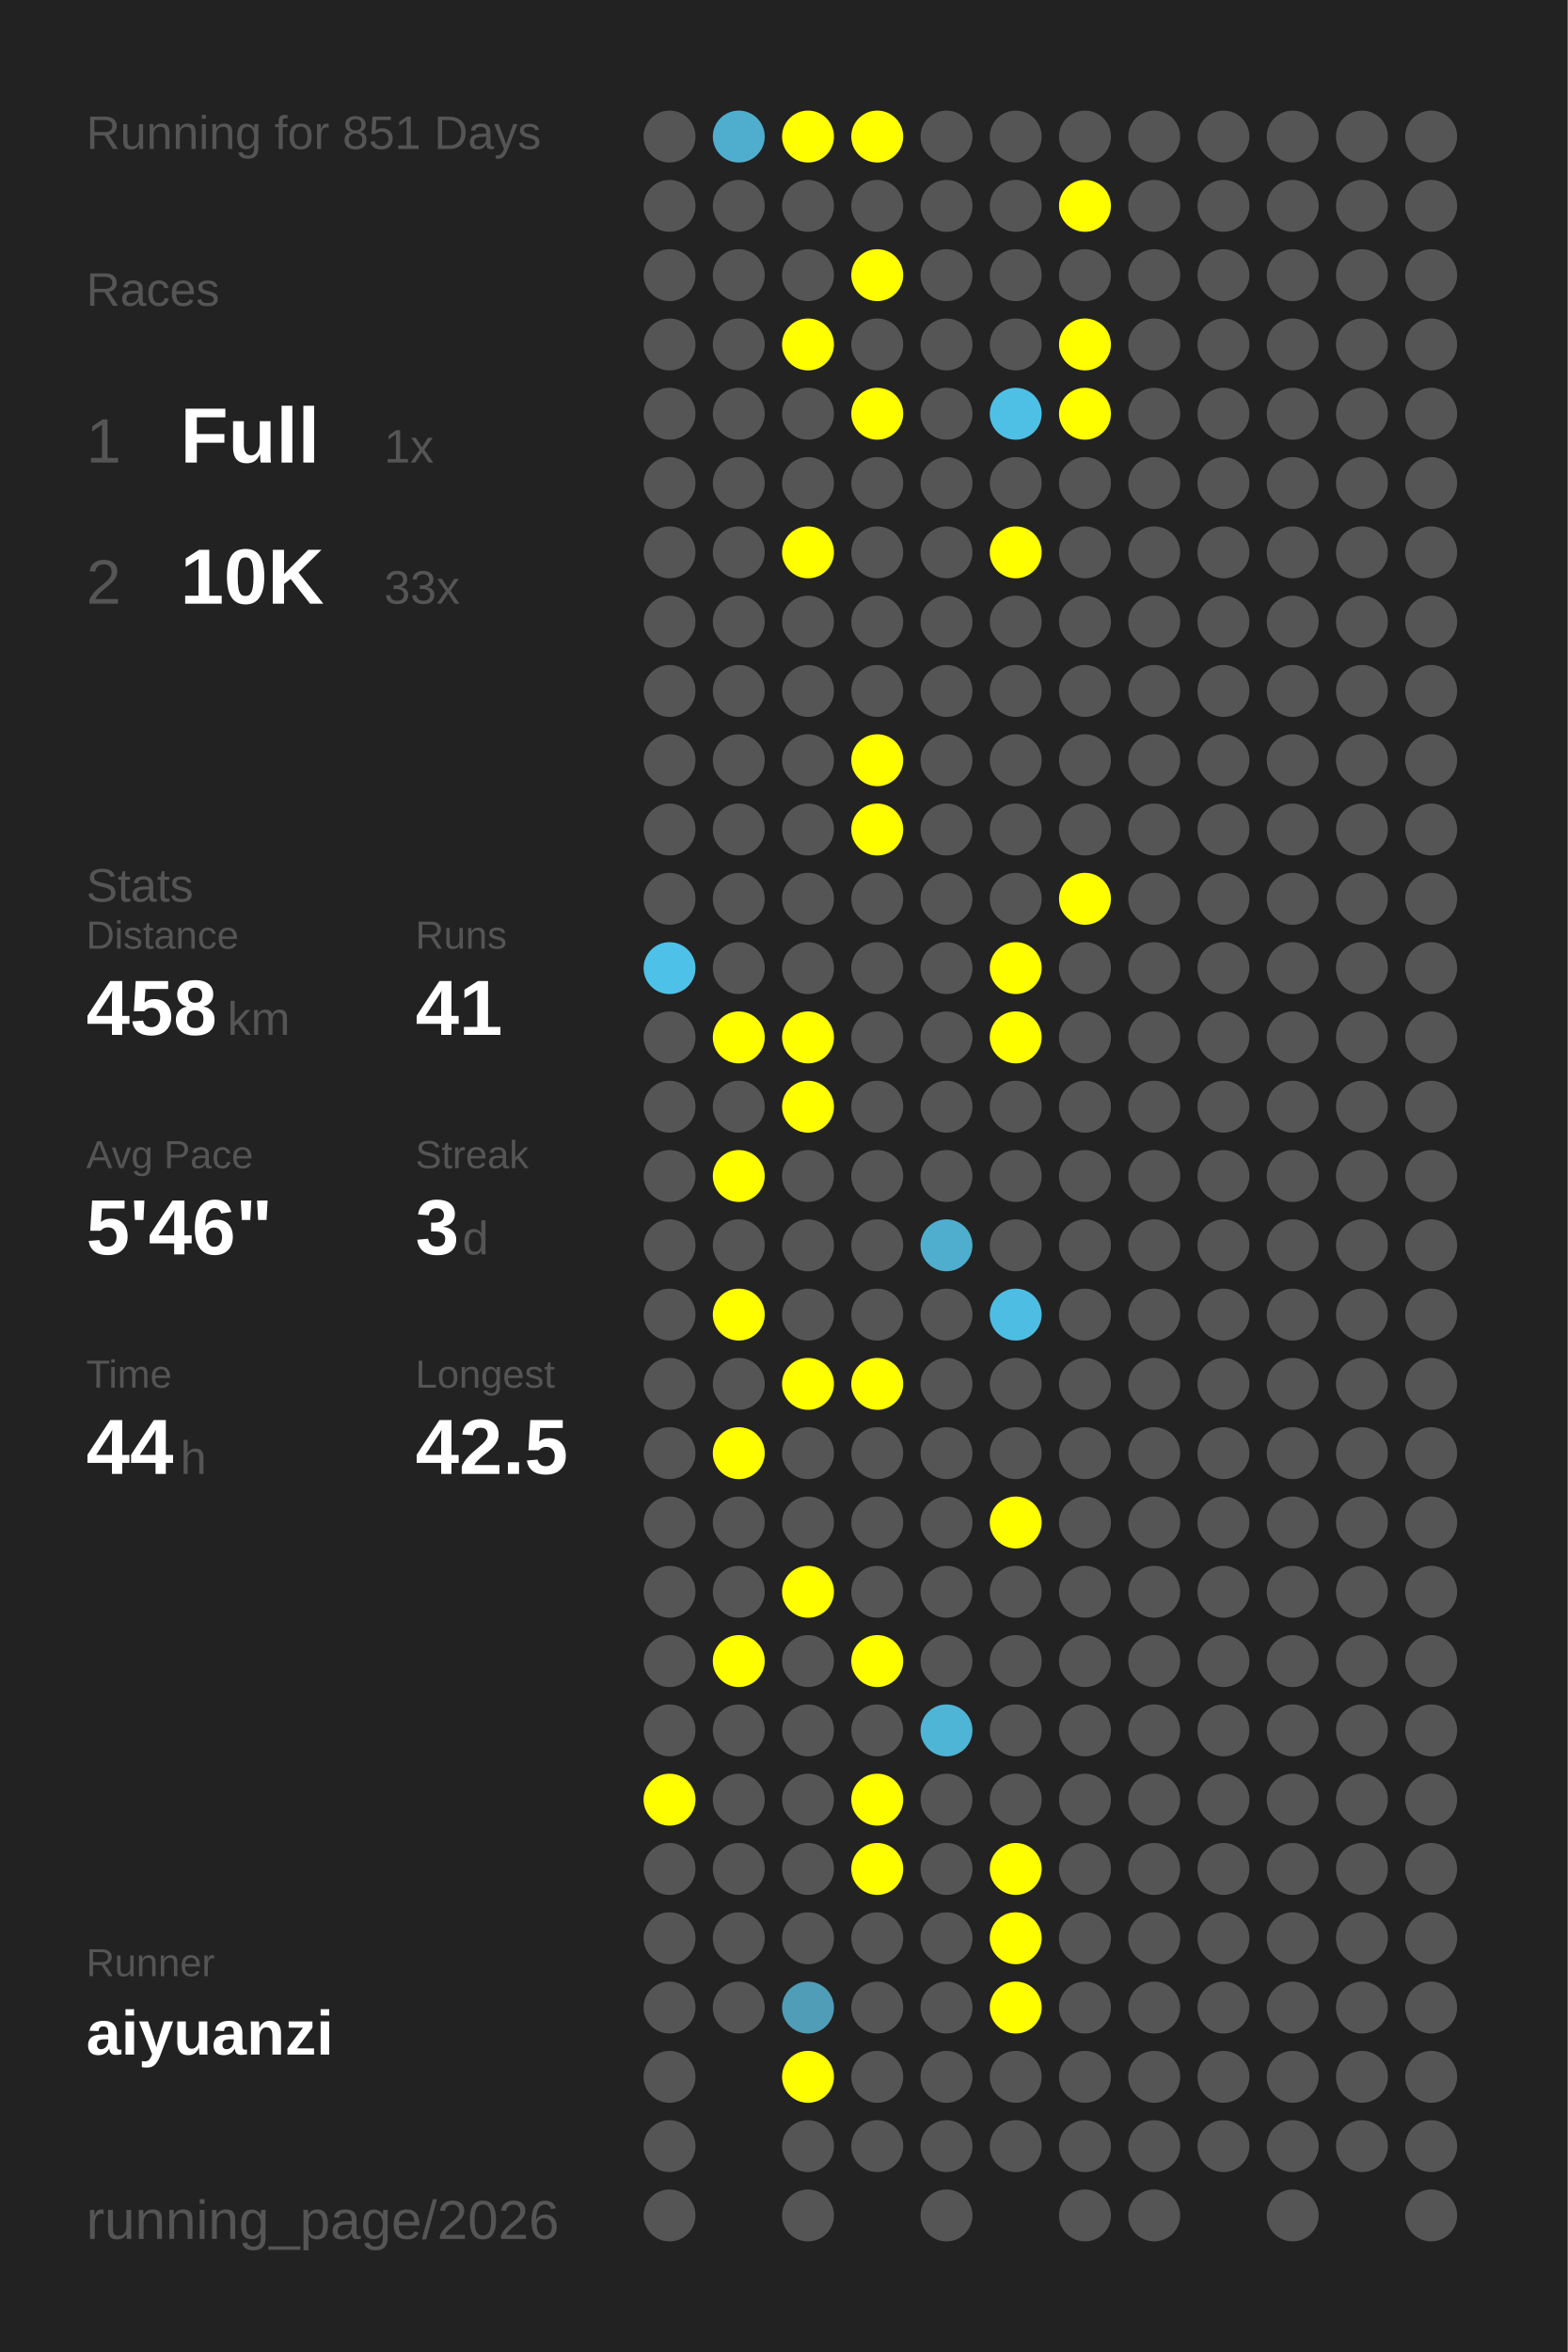
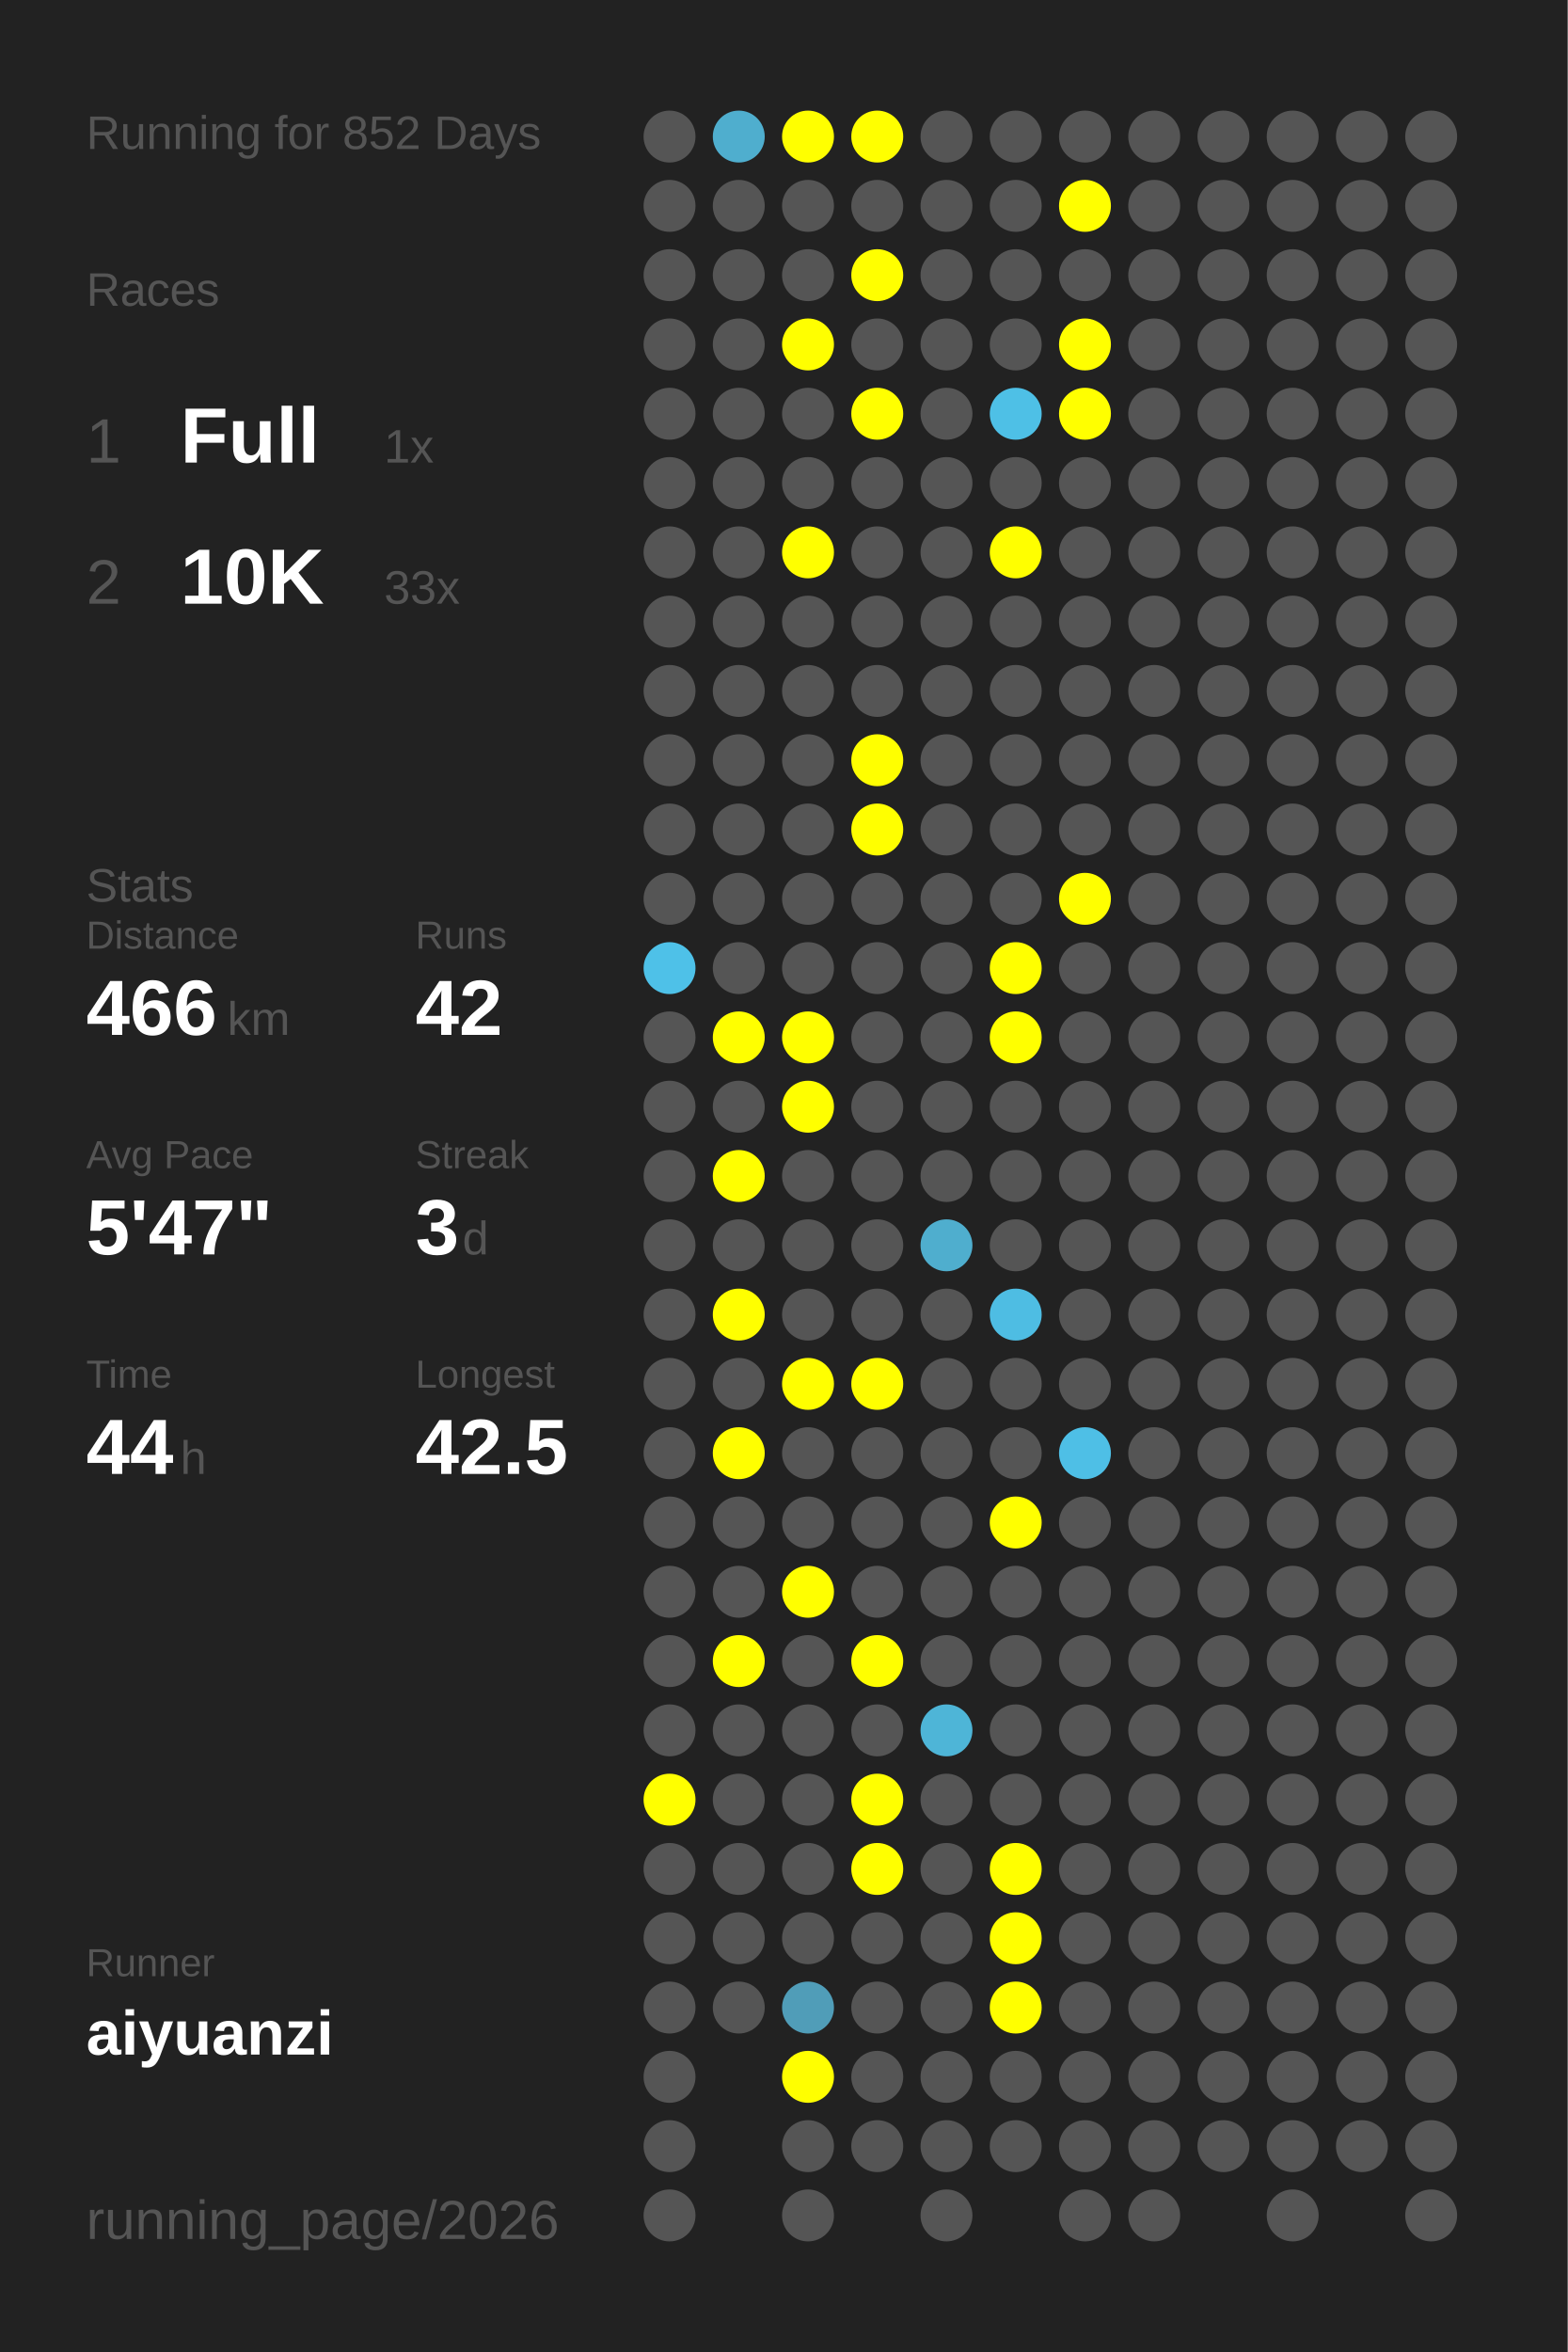
<svg xmlns="http://www.w3.org/2000/svg" baseProfile="full" height="300mm" version="1.1" viewBox="0,0,200,300" width="200mm">
  <defs />
  <rect fill="#222222" height="300" width="200" x="0" y="0" />
-   <text fill="#555555" style="font-size:6px; font-family:Arial;" x="11" y="19">Running for 851 Days</text>
+   <text fill="#555555" style="font-size:6px; font-family:Arial;" x="11" y="19">Running for 852 Days</text>
  <text fill="#555555" style="font-size:6px; font-family:Arial;" x="11" y="39">Races</text>
  <text fill="#555555" style="font-size:8px; font-family:Arial;" x="11" y="59">1</text>
  <text fill="#FFFFFF" style="font-size:10px; font-family:Arial; font-weight:bold;" x="23" y="59">Full</text>
  <text fill="#555555" style="font-size:6px; font-family:Arial;" x="49" y="59">1x</text>
  <text fill="#555555" style="font-size:8px; font-family:Arial;" x="11" y="77">2</text>
  <text fill="#FFFFFF" style="font-size:10px; font-family:Arial; font-weight:bold;" x="23" y="77">10K</text>
  <text fill="#555555" style="font-size:6px; font-family:Arial;" x="49" y="77">33x</text>
  <text fill="#555555" style="font-size:6px; font-family:Arial;" x="11" y="115">Stats</text>
  <text fill="#555555" style="font-size:5px; font-family:Arial;" x="11" y="121">Distance</text>
-   <text fill="#FFFFFF" style="font-size:10px; font-family:Arial; font-weight:bold;" x="11" y="132">458</text>
+   <text fill="#FFFFFF" style="font-size:10px; font-family:Arial; font-weight:bold;" x="11" y="132">466</text>
  <text fill="#555555" style="font-size:6px; font-family:Arial;" x="29" y="132">km</text>
  <text fill="#555555" style="font-size:5px; font-family:Arial;" x="53" y="121">Runs</text>
-   <text fill="#FFFFFF" style="font-size:10px; font-family:Arial; font-weight:bold;" x="53" y="132">41</text>
+   <text fill="#FFFFFF" style="font-size:10px; font-family:Arial; font-weight:bold;" x="53" y="132">42</text>
  <text fill="#555555" style="font-size:5px; font-family:Arial;" x="11" y="149">Avg Pace</text>
-   <text fill="#FFFFFF" style="font-size:10px; font-family:Arial; font-weight:bold;" x="11" y="160">5'46"</text>
+   <text fill="#FFFFFF" style="font-size:10px; font-family:Arial; font-weight:bold;" x="11" y="160">5'47"</text>
  <text fill="#555555" style="font-size:5px; font-family:Arial;" x="53" y="149">Streak</text>
  <text fill="#FFFFFF" style="font-size:10px; font-family:Arial; font-weight:bold;" x="53" y="160">3</text>
  <text fill="#555555" style="font-size:6px; font-family:Arial;" x="59" y="160">d</text>
  <text fill="#555555" style="font-size:5px; font-family:Arial;" x="11" y="177">Time</text>
  <text fill="#FFFFFF" style="font-size:10px; font-family:Arial; font-weight:bold;" x="11" y="188">44</text>
  <text fill="#555555" style="font-size:6px; font-family:Arial;" x="23" y="188">h</text>
  <text fill="#555555" style="font-size:5px; font-family:Arial;" x="53" y="177">Longest</text>
  <text fill="#FFFFFF" style="font-size:10px; font-family:Arial; font-weight:bold;" x="53" y="188">42.5</text>
  <text fill="#555555" style="font-size:5px; font-family:Arial;" x="11" y="252.065">Runner</text>
  <text fill="#FFFFFF" style="font-size:8px; font-family:Arial; font-weight:bold;" x="11" y="262.065">aiyuanzi</text>
  <text fill="#555555" style="font-size:7px; font-family:Arial;" x="11" y="285.581">running_page/2026</text>
  <circle cx="85.417" cy="17.419" fill="#555555" r="3.312" />
  <circle cx="85.417" cy="26.258" fill="#555555" r="3.312" />
  <circle cx="85.417" cy="35.097" fill="#555555" r="3.312" />
  <circle cx="85.417" cy="43.935" fill="#555555" r="3.312" />
  <circle cx="85.417" cy="52.774" fill="#555555" r="3.312" />
  <circle cx="85.417" cy="61.613" fill="#555555" r="3.312" />
  <circle cx="85.417" cy="70.452" fill="#555555" r="3.312" />
  <circle cx="85.417" cy="79.29" fill="#555555" r="3.312" />
  <circle cx="85.417" cy="88.129" fill="#555555" r="3.312" />
  <circle cx="85.417" cy="96.968" fill="#555555" r="3.312" />
  <circle cx="85.417" cy="105.806" fill="#555555" r="3.312" />
  <circle cx="85.417" cy="114.645" fill="#555555" r="3.312" />
  <circle cx="85.417" cy="123.484" fill="#4ec1e8" r="3.312" />
  <circle cx="85.417" cy="132.323" fill="#555555" r="3.312" />
  <circle cx="85.417" cy="141.161" fill="#555555" r="3.312" />
  <circle cx="85.417" cy="150" fill="#555555" r="3.312" />
  <circle cx="85.417" cy="158.839" fill="#555555" r="3.312" />
  <circle cx="85.417" cy="167.677" fill="#555555" r="3.312" />
  <circle cx="85.417" cy="176.516" fill="#555555" r="3.312" />
  <circle cx="85.417" cy="185.355" fill="#555555" r="3.312" />
  <circle cx="85.417" cy="194.194" fill="#555555" r="3.312" />
  <circle cx="85.417" cy="203.032" fill="#555555" r="3.312" />
  <circle cx="85.417" cy="211.871" fill="#555555" r="3.312" />
  <circle cx="85.417" cy="220.71" fill="#555555" r="3.312" />
  <circle cx="85.417" cy="229.548" fill="#FFFF00" r="3.312" />
  <circle cx="85.417" cy="238.387" fill="#555555" r="3.312" />
  <circle cx="85.417" cy="247.226" fill="#555555" r="3.312" />
  <circle cx="85.417" cy="256.065" fill="#555555" r="3.312" />
  <circle cx="85.417" cy="264.903" fill="#555555" r="3.312" />
  <circle cx="85.417" cy="273.742" fill="#555555" r="3.312" />
  <circle cx="85.417" cy="282.581" fill="#555555" r="3.312" />
  <circle cx="94.25" cy="17.419" fill="#4faece" r="3.312" />
  <circle cx="94.25" cy="26.258" fill="#555555" r="3.312" />
  <circle cx="94.25" cy="35.097" fill="#555555" r="3.312" />
  <circle cx="94.25" cy="43.935" fill="#555555" r="3.312" />
  <circle cx="94.25" cy="52.774" fill="#555555" r="3.312" />
  <circle cx="94.25" cy="61.613" fill="#555555" r="3.312" />
  <circle cx="94.25" cy="70.452" fill="#555555" r="3.312" />
  <circle cx="94.25" cy="79.29" fill="#555555" r="3.312" />
  <circle cx="94.25" cy="88.129" fill="#555555" r="3.312" />
  <circle cx="94.25" cy="96.968" fill="#555555" r="3.312" />
  <circle cx="94.25" cy="105.806" fill="#555555" r="3.312" />
  <circle cx="94.25" cy="114.645" fill="#555555" r="3.312" />
  <circle cx="94.25" cy="123.484" fill="#555555" r="3.312" />
  <circle cx="94.25" cy="132.323" fill="#FFFF00" r="3.312" />
  <circle cx="94.25" cy="141.161" fill="#555555" r="3.312" />
  <circle cx="94.25" cy="150" fill="#FFFF00" r="3.312" />
  <circle cx="94.25" cy="158.839" fill="#555555" r="3.312" />
  <circle cx="94.25" cy="167.677" fill="#FFFF00" r="3.312" />
  <circle cx="94.25" cy="176.516" fill="#555555" r="3.312" />
  <circle cx="94.25" cy="185.355" fill="#FFFF00" r="3.312" />
  <circle cx="94.25" cy="194.194" fill="#555555" r="3.312" />
  <circle cx="94.25" cy="203.032" fill="#555555" r="3.312" />
  <circle cx="94.25" cy="211.871" fill="#FFFF00" r="3.312" />
  <circle cx="94.25" cy="220.71" fill="#555555" r="3.312" />
  <circle cx="94.25" cy="229.548" fill="#555555" r="3.312" />
  <circle cx="94.25" cy="238.387" fill="#555555" r="3.312" />
  <circle cx="94.25" cy="247.226" fill="#555555" r="3.312" />
  <circle cx="94.25" cy="256.065" fill="#555555" r="3.312" />
  <circle cx="103.083" cy="17.419" fill="#FFFF00" r="3.312" />
  <circle cx="103.083" cy="26.258" fill="#555555" r="3.312" />
  <circle cx="103.083" cy="35.097" fill="#555555" r="3.312" />
  <circle cx="103.083" cy="43.935" fill="#FFFF00" r="3.312" />
  <circle cx="103.083" cy="52.774" fill="#555555" r="3.312" />
  <circle cx="103.083" cy="61.613" fill="#555555" r="3.312" />
  <circle cx="103.083" cy="70.452" fill="#FFFF00" r="3.312" />
  <circle cx="103.083" cy="79.29" fill="#555555" r="3.312" />
  <circle cx="103.083" cy="88.129" fill="#555555" r="3.312" />
  <circle cx="103.083" cy="96.968" fill="#555555" r="3.312" />
  <circle cx="103.083" cy="105.806" fill="#555555" r="3.312" />
  <circle cx="103.083" cy="114.645" fill="#555555" r="3.312" />
  <circle cx="103.083" cy="123.484" fill="#555555" r="3.312" />
  <circle cx="103.083" cy="132.323" fill="#FFFF00" r="3.312" />
  <circle cx="103.083" cy="141.161" fill="#FFFF00" r="3.312" />
  <circle cx="103.083" cy="150" fill="#555555" r="3.312" />
  <circle cx="103.083" cy="158.839" fill="#555555" r="3.312" />
  <circle cx="103.083" cy="167.677" fill="#555555" r="3.312" />
  <circle cx="103.083" cy="176.516" fill="#FFFF00" r="3.312" />
  <circle cx="103.083" cy="185.355" fill="#555555" r="3.312" />
  <circle cx="103.083" cy="194.194" fill="#555555" r="3.312" />
  <circle cx="103.083" cy="203.032" fill="#FFFF00" r="3.312" />
  <circle cx="103.083" cy="211.871" fill="#555555" r="3.312" />
  <circle cx="103.083" cy="220.71" fill="#555555" r="3.312" />
  <circle cx="103.083" cy="229.548" fill="#555555" r="3.312" />
  <circle cx="103.083" cy="238.387" fill="#555555" r="3.312" />
  <circle cx="103.083" cy="247.226" fill="#555555" r="3.312" />
  <circle cx="103.083" cy="256.065" fill="#509db8" r="3.312" />
  <circle cx="103.083" cy="264.903" fill="#FFFF00" r="3.312" />
  <circle cx="103.083" cy="273.742" fill="#555555" r="3.312" />
  <circle cx="103.083" cy="282.581" fill="#555555" r="3.312" />
  <circle cx="111.917" cy="17.419" fill="#FFFF00" r="3.312" />
  <circle cx="111.917" cy="26.258" fill="#555555" r="3.312" />
  <circle cx="111.917" cy="35.097" fill="#FFFF00" r="3.312" />
  <circle cx="111.917" cy="43.935" fill="#555555" r="3.312" />
  <circle cx="111.917" cy="52.774" fill="#FFFF00" r="3.312" />
  <circle cx="111.917" cy="61.613" fill="#555555" r="3.312" />
  <circle cx="111.917" cy="70.452" fill="#555555" r="3.312" />
  <circle cx="111.917" cy="79.29" fill="#555555" r="3.312" />
  <circle cx="111.917" cy="88.129" fill="#555555" r="3.312" />
  <circle cx="111.917" cy="96.968" fill="#FFFF00" r="3.312" />
  <circle cx="111.917" cy="105.806" fill="#FFFF00" r="3.312" />
  <circle cx="111.917" cy="114.645" fill="#555555" r="3.312" />
  <circle cx="111.917" cy="123.484" fill="#555555" r="3.312" />
  <circle cx="111.917" cy="132.323" fill="#555555" r="3.312" />
  <circle cx="111.917" cy="141.161" fill="#555555" r="3.312" />
  <circle cx="111.917" cy="150" fill="#555555" r="3.312" />
  <circle cx="111.917" cy="158.839" fill="#555555" r="3.312" />
  <circle cx="111.917" cy="167.677" fill="#555555" r="3.312" />
  <circle cx="111.917" cy="176.516" fill="#FFFF00" r="3.312" />
  <circle cx="111.917" cy="185.355" fill="#555555" r="3.312" />
  <circle cx="111.917" cy="194.194" fill="#555555" r="3.312" />
  <circle cx="111.917" cy="203.032" fill="#555555" r="3.312" />
  <circle cx="111.917" cy="211.871" fill="#FFFF00" r="3.312" />
  <circle cx="111.917" cy="220.71" fill="#555555" r="3.312" />
  <circle cx="111.917" cy="229.548" fill="#FFFF00" r="3.312" />
  <circle cx="111.917" cy="238.387" fill="#FFFF00" r="3.312" />
  <circle cx="111.917" cy="247.226" fill="#555555" r="3.312" />
  <circle cx="111.917" cy="256.065" fill="#555555" r="3.312" />
  <circle cx="111.917" cy="264.903" fill="#555555" r="3.312" />
  <circle cx="111.917" cy="273.742" fill="#555555" r="3.312" />
  <circle cx="120.75" cy="17.419" fill="#555555" r="3.312" />
  <circle cx="120.75" cy="26.258" fill="#555555" r="3.312" />
  <circle cx="120.75" cy="35.097" fill="#555555" r="3.312" />
  <circle cx="120.75" cy="43.935" fill="#555555" r="3.312" />
  <circle cx="120.75" cy="52.774" fill="#555555" r="3.312" />
  <circle cx="120.75" cy="61.613" fill="#555555" r="3.312" />
  <circle cx="120.75" cy="70.452" fill="#555555" r="3.312" />
  <circle cx="120.75" cy="79.29" fill="#555555" r="3.312" />
  <circle cx="120.75" cy="88.129" fill="#555555" r="3.312" />
  <circle cx="120.75" cy="96.968" fill="#555555" r="3.312" />
  <circle cx="120.75" cy="105.806" fill="#555555" r="3.312" />
  <circle cx="120.75" cy="114.645" fill="#555555" r="3.312" />
  <circle cx="120.75" cy="123.484" fill="#555555" r="3.312" />
  <circle cx="120.75" cy="132.323" fill="#555555" r="3.312" />
  <circle cx="120.75" cy="141.161" fill="#555555" r="3.312" />
  <circle cx="120.75" cy="150" fill="#555555" r="3.312" />
  <circle cx="120.75" cy="158.839" fill="#4faece" r="3.312" />
  <circle cx="120.75" cy="167.677" fill="#555555" r="3.312" />
  <circle cx="120.75" cy="176.516" fill="#555555" r="3.312" />
  <circle cx="120.75" cy="185.355" fill="#555555" r="3.312" />
  <circle cx="120.75" cy="194.194" fill="#555555" r="3.312" />
  <circle cx="120.75" cy="203.032" fill="#555555" r="3.312" />
  <circle cx="120.75" cy="211.871" fill="#555555" r="3.312" />
  <circle cx="120.75" cy="220.71" fill="#4eb5d7" r="3.312" />
  <circle cx="120.75" cy="229.548" fill="#555555" r="3.312" />
  <circle cx="120.75" cy="238.387" fill="#555555" r="3.312" />
  <circle cx="120.75" cy="247.226" fill="#555555" r="3.312" />
  <circle cx="120.75" cy="256.065" fill="#555555" r="3.312" />
  <circle cx="120.75" cy="264.903" fill="#555555" r="3.312" />
  <circle cx="120.75" cy="273.742" fill="#555555" r="3.312" />
  <circle cx="120.75" cy="282.581" fill="#555555" r="3.312" />
  <circle cx="129.583" cy="17.419" fill="#555555" r="3.312" />
  <circle cx="129.583" cy="26.258" fill="#555555" r="3.312" />
  <circle cx="129.583" cy="35.097" fill="#555555" r="3.312" />
  <circle cx="129.583" cy="43.935" fill="#555555" r="3.312" />
  <circle cx="129.583" cy="52.774" fill="#4ec0e6" r="3.312" />
  <circle cx="129.583" cy="61.613" fill="#555555" r="3.312" />
  <circle cx="129.583" cy="70.452" fill="#FFFF00" r="3.312" />
  <circle cx="129.583" cy="79.29" fill="#555555" r="3.312" />
  <circle cx="129.583" cy="88.129" fill="#555555" r="3.312" />
  <circle cx="129.583" cy="96.968" fill="#555555" r="3.312" />
  <circle cx="129.583" cy="105.806" fill="#555555" r="3.312" />
  <circle cx="129.583" cy="114.645" fill="#555555" r="3.312" />
  <circle cx="129.583" cy="123.484" fill="#FFFF00" r="3.312" />
  <circle cx="129.583" cy="132.323" fill="#FFFF00" r="3.312" />
  <circle cx="129.583" cy="141.161" fill="#555555" r="3.312" />
  <circle cx="129.583" cy="150" fill="#555555" r="3.312" />
  <circle cx="129.583" cy="158.839" fill="#555555" r="3.312" />
  <circle cx="129.583" cy="167.677" fill="#4ebde3" r="3.312" />
  <circle cx="129.583" cy="176.516" fill="#555555" r="3.312" />
  <circle cx="129.583" cy="185.355" fill="#555555" r="3.312" />
  <circle cx="129.583" cy="194.194" fill="#FFFF00" r="3.312" />
  <circle cx="129.583" cy="203.032" fill="#555555" r="3.312" />
  <circle cx="129.583" cy="211.871" fill="#555555" r="3.312" />
  <circle cx="129.583" cy="220.71" fill="#555555" r="3.312" />
  <circle cx="129.583" cy="229.548" fill="#555555" r="3.312" />
  <circle cx="129.583" cy="238.387" fill="#FFFF00" r="3.312" />
  <circle cx="129.583" cy="247.226" fill="#FFFF00" r="3.312" />
  <circle cx="129.583" cy="256.065" fill="#FFFF00" r="3.312" />
  <circle cx="129.583" cy="264.903" fill="#555555" r="3.312" />
  <circle cx="129.583" cy="273.742" fill="#555555" r="3.312" />
  <circle cx="138.417" cy="17.419" fill="#555555" r="3.312" />
  <circle cx="138.417" cy="26.258" fill="#FFFF00" r="3.312" />
  <circle cx="138.417" cy="35.097" fill="#555555" r="3.312" />
  <circle cx="138.417" cy="43.935" fill="#FFFF00" r="3.312" />
  <circle cx="138.417" cy="52.774" fill="#FFFF00" r="3.312" />
  <circle cx="138.417" cy="61.613" fill="#555555" r="3.312" />
  <circle cx="138.417" cy="70.452" fill="#555555" r="3.312" />
  <circle cx="138.417" cy="79.29" fill="#555555" r="3.312" />
  <circle cx="138.417" cy="88.129" fill="#555555" r="3.312" />
  <circle cx="138.417" cy="96.968" fill="#555555" r="3.312" />
  <circle cx="138.417" cy="105.806" fill="#555555" r="3.312" />
  <circle cx="138.417" cy="114.645" fill="#FFFF00" r="3.312" />
  <circle cx="138.417" cy="123.484" fill="#555555" r="3.312" />
  <circle cx="138.417" cy="132.323" fill="#555555" r="3.312" />
  <circle cx="138.417" cy="141.161" fill="#555555" r="3.312" />
  <circle cx="138.417" cy="150" fill="#555555" r="3.312" />
  <circle cx="138.417" cy="158.839" fill="#555555" r="3.312" />
  <circle cx="138.417" cy="167.677" fill="#555555" r="3.312" />
  <circle cx="138.417" cy="176.516" fill="#555555" r="3.312" />
-   <circle cx="138.417" cy="185.355" fill="#555555" r="3.312" />
+   <circle cx="138.417" cy="185.355" fill="#4ebfe6" r="3.312" />
  <circle cx="138.417" cy="194.194" fill="#555555" r="3.312" />
  <circle cx="138.417" cy="203.032" fill="#555555" r="3.312" />
  <circle cx="138.417" cy="211.871" fill="#555555" r="3.312" />
  <circle cx="138.417" cy="220.71" fill="#555555" r="3.312" />
  <circle cx="138.417" cy="229.548" fill="#555555" r="3.312" />
  <circle cx="138.417" cy="238.387" fill="#555555" r="3.312" />
  <circle cx="138.417" cy="247.226" fill="#555555" r="3.312" />
  <circle cx="138.417" cy="256.065" fill="#555555" r="3.312" />
  <circle cx="138.417" cy="264.903" fill="#555555" r="3.312" />
  <circle cx="138.417" cy="273.742" fill="#555555" r="3.312" />
  <circle cx="138.417" cy="282.581" fill="#555555" r="3.312" />
  <circle cx="147.25" cy="17.419" fill="#555555" r="3.312" />
  <circle cx="147.25" cy="26.258" fill="#555555" r="3.312" />
  <circle cx="147.25" cy="35.097" fill="#555555" r="3.312" />
  <circle cx="147.25" cy="43.935" fill="#555555" r="3.312" />
  <circle cx="147.25" cy="52.774" fill="#555555" r="3.312" />
  <circle cx="147.25" cy="61.613" fill="#555555" r="3.312" />
  <circle cx="147.25" cy="70.452" fill="#555555" r="3.312" />
  <circle cx="147.25" cy="79.29" fill="#555555" r="3.312" />
  <circle cx="147.25" cy="88.129" fill="#555555" r="3.312" />
  <circle cx="147.25" cy="96.968" fill="#555555" r="3.312" />
  <circle cx="147.25" cy="105.806" fill="#555555" r="3.312" />
  <circle cx="147.25" cy="114.645" fill="#555555" r="3.312" />
  <circle cx="147.25" cy="123.484" fill="#555555" r="3.312" />
  <circle cx="147.25" cy="132.323" fill="#555555" r="3.312" />
  <circle cx="147.25" cy="141.161" fill="#555555" r="3.312" />
  <circle cx="147.25" cy="150" fill="#555555" r="3.312" />
  <circle cx="147.25" cy="158.839" fill="#555555" r="3.312" />
  <circle cx="147.25" cy="167.677" fill="#555555" r="3.312" />
  <circle cx="147.25" cy="176.516" fill="#555555" r="3.312" />
  <circle cx="147.25" cy="185.355" fill="#555555" r="3.312" />
  <circle cx="147.25" cy="194.194" fill="#555555" r="3.312" />
  <circle cx="147.25" cy="203.032" fill="#555555" r="3.312" />
  <circle cx="147.25" cy="211.871" fill="#555555" r="3.312" />
  <circle cx="147.25" cy="220.71" fill="#555555" r="3.312" />
  <circle cx="147.25" cy="229.548" fill="#555555" r="3.312" />
  <circle cx="147.25" cy="238.387" fill="#555555" r="3.312" />
  <circle cx="147.25" cy="247.226" fill="#555555" r="3.312" />
  <circle cx="147.25" cy="256.065" fill="#555555" r="3.312" />
  <circle cx="147.25" cy="264.903" fill="#555555" r="3.312" />
  <circle cx="147.25" cy="273.742" fill="#555555" r="3.312" />
  <circle cx="147.25" cy="282.581" fill="#555555" r="3.312" />
  <circle cx="156.083" cy="17.419" fill="#555555" r="3.312" />
  <circle cx="156.083" cy="26.258" fill="#555555" r="3.312" />
  <circle cx="156.083" cy="35.097" fill="#555555" r="3.312" />
  <circle cx="156.083" cy="43.935" fill="#555555" r="3.312" />
  <circle cx="156.083" cy="52.774" fill="#555555" r="3.312" />
  <circle cx="156.083" cy="61.613" fill="#555555" r="3.312" />
  <circle cx="156.083" cy="70.452" fill="#555555" r="3.312" />
  <circle cx="156.083" cy="79.29" fill="#555555" r="3.312" />
  <circle cx="156.083" cy="88.129" fill="#555555" r="3.312" />
  <circle cx="156.083" cy="96.968" fill="#555555" r="3.312" />
  <circle cx="156.083" cy="105.806" fill="#555555" r="3.312" />
  <circle cx="156.083" cy="114.645" fill="#555555" r="3.312" />
  <circle cx="156.083" cy="123.484" fill="#555555" r="3.312" />
  <circle cx="156.083" cy="132.323" fill="#555555" r="3.312" />
  <circle cx="156.083" cy="141.161" fill="#555555" r="3.312" />
  <circle cx="156.083" cy="150" fill="#555555" r="3.312" />
  <circle cx="156.083" cy="158.839" fill="#555555" r="3.312" />
  <circle cx="156.083" cy="167.677" fill="#555555" r="3.312" />
  <circle cx="156.083" cy="176.516" fill="#555555" r="3.312" />
  <circle cx="156.083" cy="185.355" fill="#555555" r="3.312" />
  <circle cx="156.083" cy="194.194" fill="#555555" r="3.312" />
  <circle cx="156.083" cy="203.032" fill="#555555" r="3.312" />
  <circle cx="156.083" cy="211.871" fill="#555555" r="3.312" />
  <circle cx="156.083" cy="220.71" fill="#555555" r="3.312" />
  <circle cx="156.083" cy="229.548" fill="#555555" r="3.312" />
  <circle cx="156.083" cy="238.387" fill="#555555" r="3.312" />
  <circle cx="156.083" cy="247.226" fill="#555555" r="3.312" />
  <circle cx="156.083" cy="256.065" fill="#555555" r="3.312" />
  <circle cx="156.083" cy="264.903" fill="#555555" r="3.312" />
  <circle cx="156.083" cy="273.742" fill="#555555" r="3.312" />
  <circle cx="164.917" cy="17.419" fill="#555555" r="3.312" />
  <circle cx="164.917" cy="26.258" fill="#555555" r="3.312" />
  <circle cx="164.917" cy="35.097" fill="#555555" r="3.312" />
  <circle cx="164.917" cy="43.935" fill="#555555" r="3.312" />
  <circle cx="164.917" cy="52.774" fill="#555555" r="3.312" />
  <circle cx="164.917" cy="61.613" fill="#555555" r="3.312" />
  <circle cx="164.917" cy="70.452" fill="#555555" r="3.312" />
  <circle cx="164.917" cy="79.29" fill="#555555" r="3.312" />
  <circle cx="164.917" cy="88.129" fill="#555555" r="3.312" />
  <circle cx="164.917" cy="96.968" fill="#555555" r="3.312" />
  <circle cx="164.917" cy="105.806" fill="#555555" r="3.312" />
  <circle cx="164.917" cy="114.645" fill="#555555" r="3.312" />
  <circle cx="164.917" cy="123.484" fill="#555555" r="3.312" />
  <circle cx="164.917" cy="132.323" fill="#555555" r="3.312" />
  <circle cx="164.917" cy="141.161" fill="#555555" r="3.312" />
  <circle cx="164.917" cy="150" fill="#555555" r="3.312" />
  <circle cx="164.917" cy="158.839" fill="#555555" r="3.312" />
  <circle cx="164.917" cy="167.677" fill="#555555" r="3.312" />
  <circle cx="164.917" cy="176.516" fill="#555555" r="3.312" />
  <circle cx="164.917" cy="185.355" fill="#555555" r="3.312" />
  <circle cx="164.917" cy="194.194" fill="#555555" r="3.312" />
  <circle cx="164.917" cy="203.032" fill="#555555" r="3.312" />
  <circle cx="164.917" cy="211.871" fill="#555555" r="3.312" />
  <circle cx="164.917" cy="220.71" fill="#555555" r="3.312" />
  <circle cx="164.917" cy="229.548" fill="#555555" r="3.312" />
  <circle cx="164.917" cy="238.387" fill="#555555" r="3.312" />
  <circle cx="164.917" cy="247.226" fill="#555555" r="3.312" />
  <circle cx="164.917" cy="256.065" fill="#555555" r="3.312" />
  <circle cx="164.917" cy="264.903" fill="#555555" r="3.312" />
  <circle cx="164.917" cy="273.742" fill="#555555" r="3.312" />
  <circle cx="164.917" cy="282.581" fill="#555555" r="3.312" />
  <circle cx="173.75" cy="17.419" fill="#555555" r="3.312" />
  <circle cx="173.75" cy="26.258" fill="#555555" r="3.312" />
  <circle cx="173.75" cy="35.097" fill="#555555" r="3.312" />
  <circle cx="173.75" cy="43.935" fill="#555555" r="3.312" />
  <circle cx="173.75" cy="52.774" fill="#555555" r="3.312" />
  <circle cx="173.75" cy="61.613" fill="#555555" r="3.312" />
  <circle cx="173.75" cy="70.452" fill="#555555" r="3.312" />
  <circle cx="173.75" cy="79.29" fill="#555555" r="3.312" />
  <circle cx="173.75" cy="88.129" fill="#555555" r="3.312" />
  <circle cx="173.75" cy="96.968" fill="#555555" r="3.312" />
  <circle cx="173.75" cy="105.806" fill="#555555" r="3.312" />
  <circle cx="173.75" cy="114.645" fill="#555555" r="3.312" />
  <circle cx="173.75" cy="123.484" fill="#555555" r="3.312" />
  <circle cx="173.75" cy="132.323" fill="#555555" r="3.312" />
  <circle cx="173.75" cy="141.161" fill="#555555" r="3.312" />
  <circle cx="173.75" cy="150" fill="#555555" r="3.312" />
  <circle cx="173.75" cy="158.839" fill="#555555" r="3.312" />
  <circle cx="173.75" cy="167.677" fill="#555555" r="3.312" />
  <circle cx="173.75" cy="176.516" fill="#555555" r="3.312" />
  <circle cx="173.75" cy="185.355" fill="#555555" r="3.312" />
  <circle cx="173.75" cy="194.194" fill="#555555" r="3.312" />
  <circle cx="173.75" cy="203.032" fill="#555555" r="3.312" />
  <circle cx="173.75" cy="211.871" fill="#555555" r="3.312" />
  <circle cx="173.75" cy="220.71" fill="#555555" r="3.312" />
  <circle cx="173.75" cy="229.548" fill="#555555" r="3.312" />
  <circle cx="173.75" cy="238.387" fill="#555555" r="3.312" />
  <circle cx="173.75" cy="247.226" fill="#555555" r="3.312" />
  <circle cx="173.75" cy="256.065" fill="#555555" r="3.312" />
  <circle cx="173.75" cy="264.903" fill="#555555" r="3.312" />
  <circle cx="173.75" cy="273.742" fill="#555555" r="3.312" />
  <circle cx="182.583" cy="17.419" fill="#555555" r="3.312" />
  <circle cx="182.583" cy="26.258" fill="#555555" r="3.312" />
  <circle cx="182.583" cy="35.097" fill="#555555" r="3.312" />
  <circle cx="182.583" cy="43.935" fill="#555555" r="3.312" />
  <circle cx="182.583" cy="52.774" fill="#555555" r="3.312" />
  <circle cx="182.583" cy="61.613" fill="#555555" r="3.312" />
  <circle cx="182.583" cy="70.452" fill="#555555" r="3.312" />
  <circle cx="182.583" cy="79.29" fill="#555555" r="3.312" />
  <circle cx="182.583" cy="88.129" fill="#555555" r="3.312" />
  <circle cx="182.583" cy="96.968" fill="#555555" r="3.312" />
  <circle cx="182.583" cy="105.806" fill="#555555" r="3.312" />
  <circle cx="182.583" cy="114.645" fill="#555555" r="3.312" />
  <circle cx="182.583" cy="123.484" fill="#555555" r="3.312" />
  <circle cx="182.583" cy="132.323" fill="#555555" r="3.312" />
  <circle cx="182.583" cy="141.161" fill="#555555" r="3.312" />
  <circle cx="182.583" cy="150" fill="#555555" r="3.312" />
  <circle cx="182.583" cy="158.839" fill="#555555" r="3.312" />
  <circle cx="182.583" cy="167.677" fill="#555555" r="3.312" />
  <circle cx="182.583" cy="176.516" fill="#555555" r="3.312" />
  <circle cx="182.583" cy="185.355" fill="#555555" r="3.312" />
  <circle cx="182.583" cy="194.194" fill="#555555" r="3.312" />
  <circle cx="182.583" cy="203.032" fill="#555555" r="3.312" />
  <circle cx="182.583" cy="211.871" fill="#555555" r="3.312" />
  <circle cx="182.583" cy="220.71" fill="#555555" r="3.312" />
  <circle cx="182.583" cy="229.548" fill="#555555" r="3.312" />
  <circle cx="182.583" cy="238.387" fill="#555555" r="3.312" />
  <circle cx="182.583" cy="247.226" fill="#555555" r="3.312" />
  <circle cx="182.583" cy="256.065" fill="#555555" r="3.312" />
  <circle cx="182.583" cy="264.903" fill="#555555" r="3.312" />
  <circle cx="182.583" cy="273.742" fill="#555555" r="3.312" />
  <circle cx="182.583" cy="282.581" fill="#555555" r="3.312" />
</svg>
